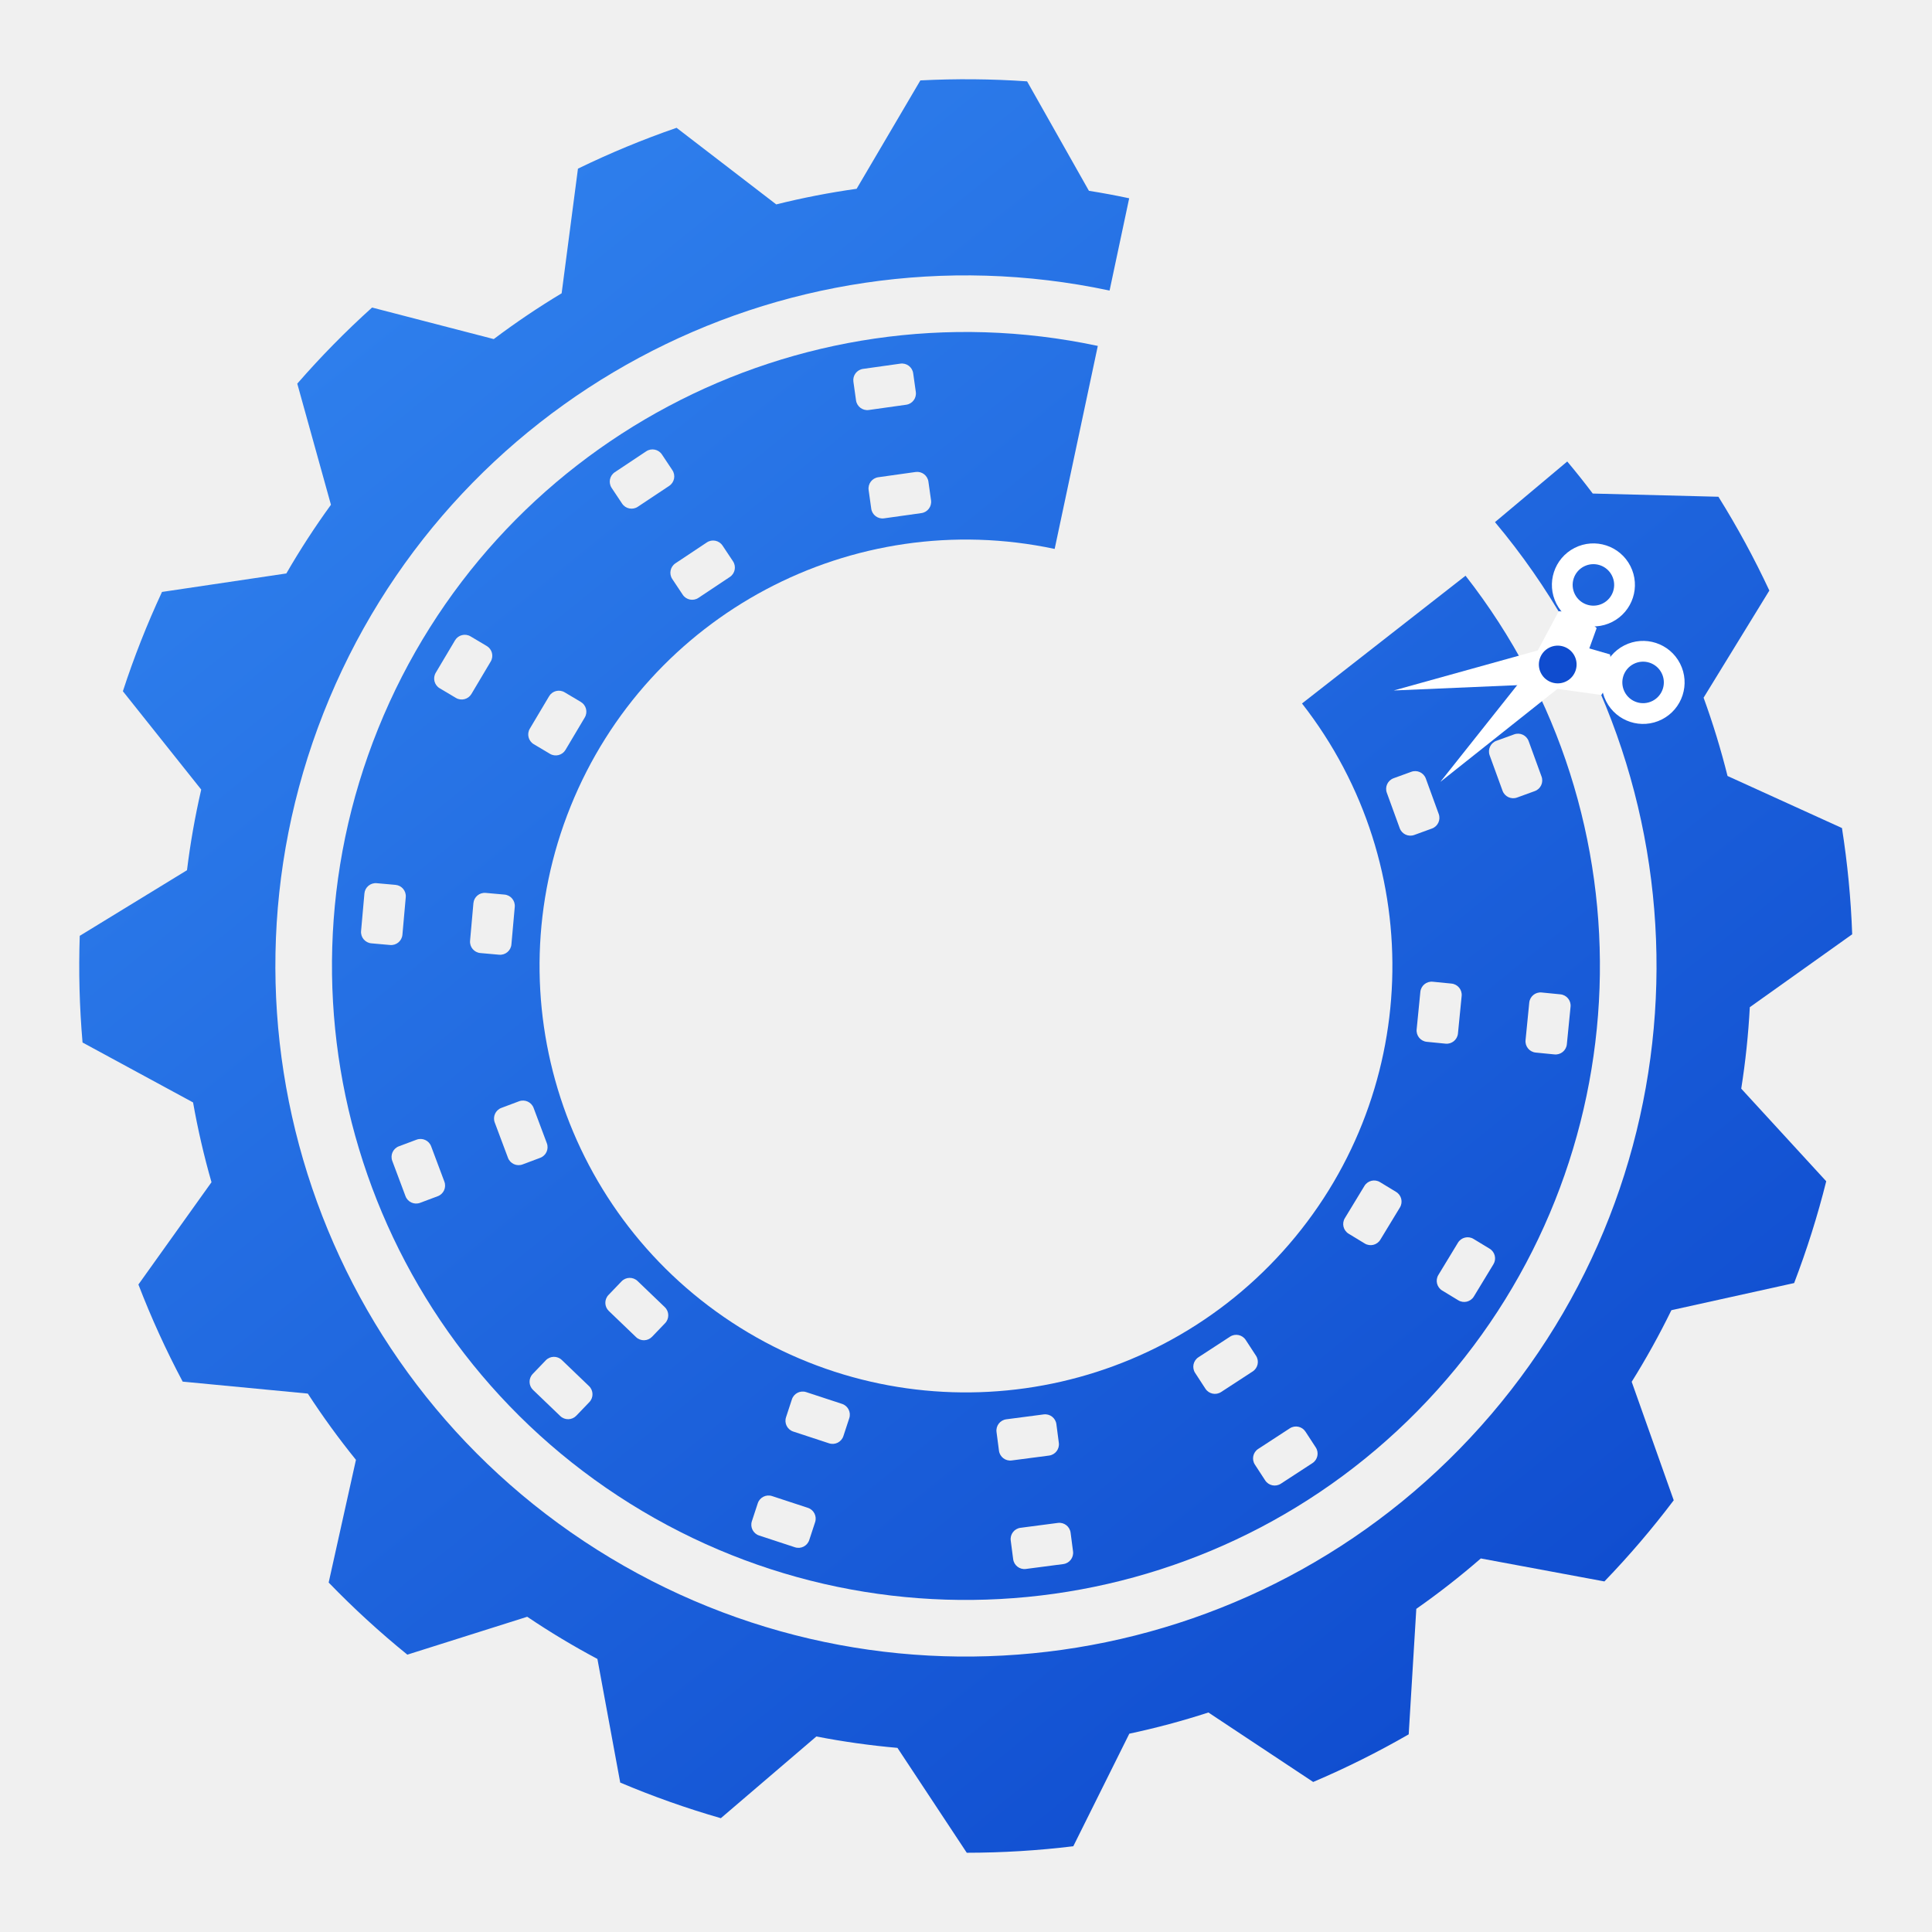
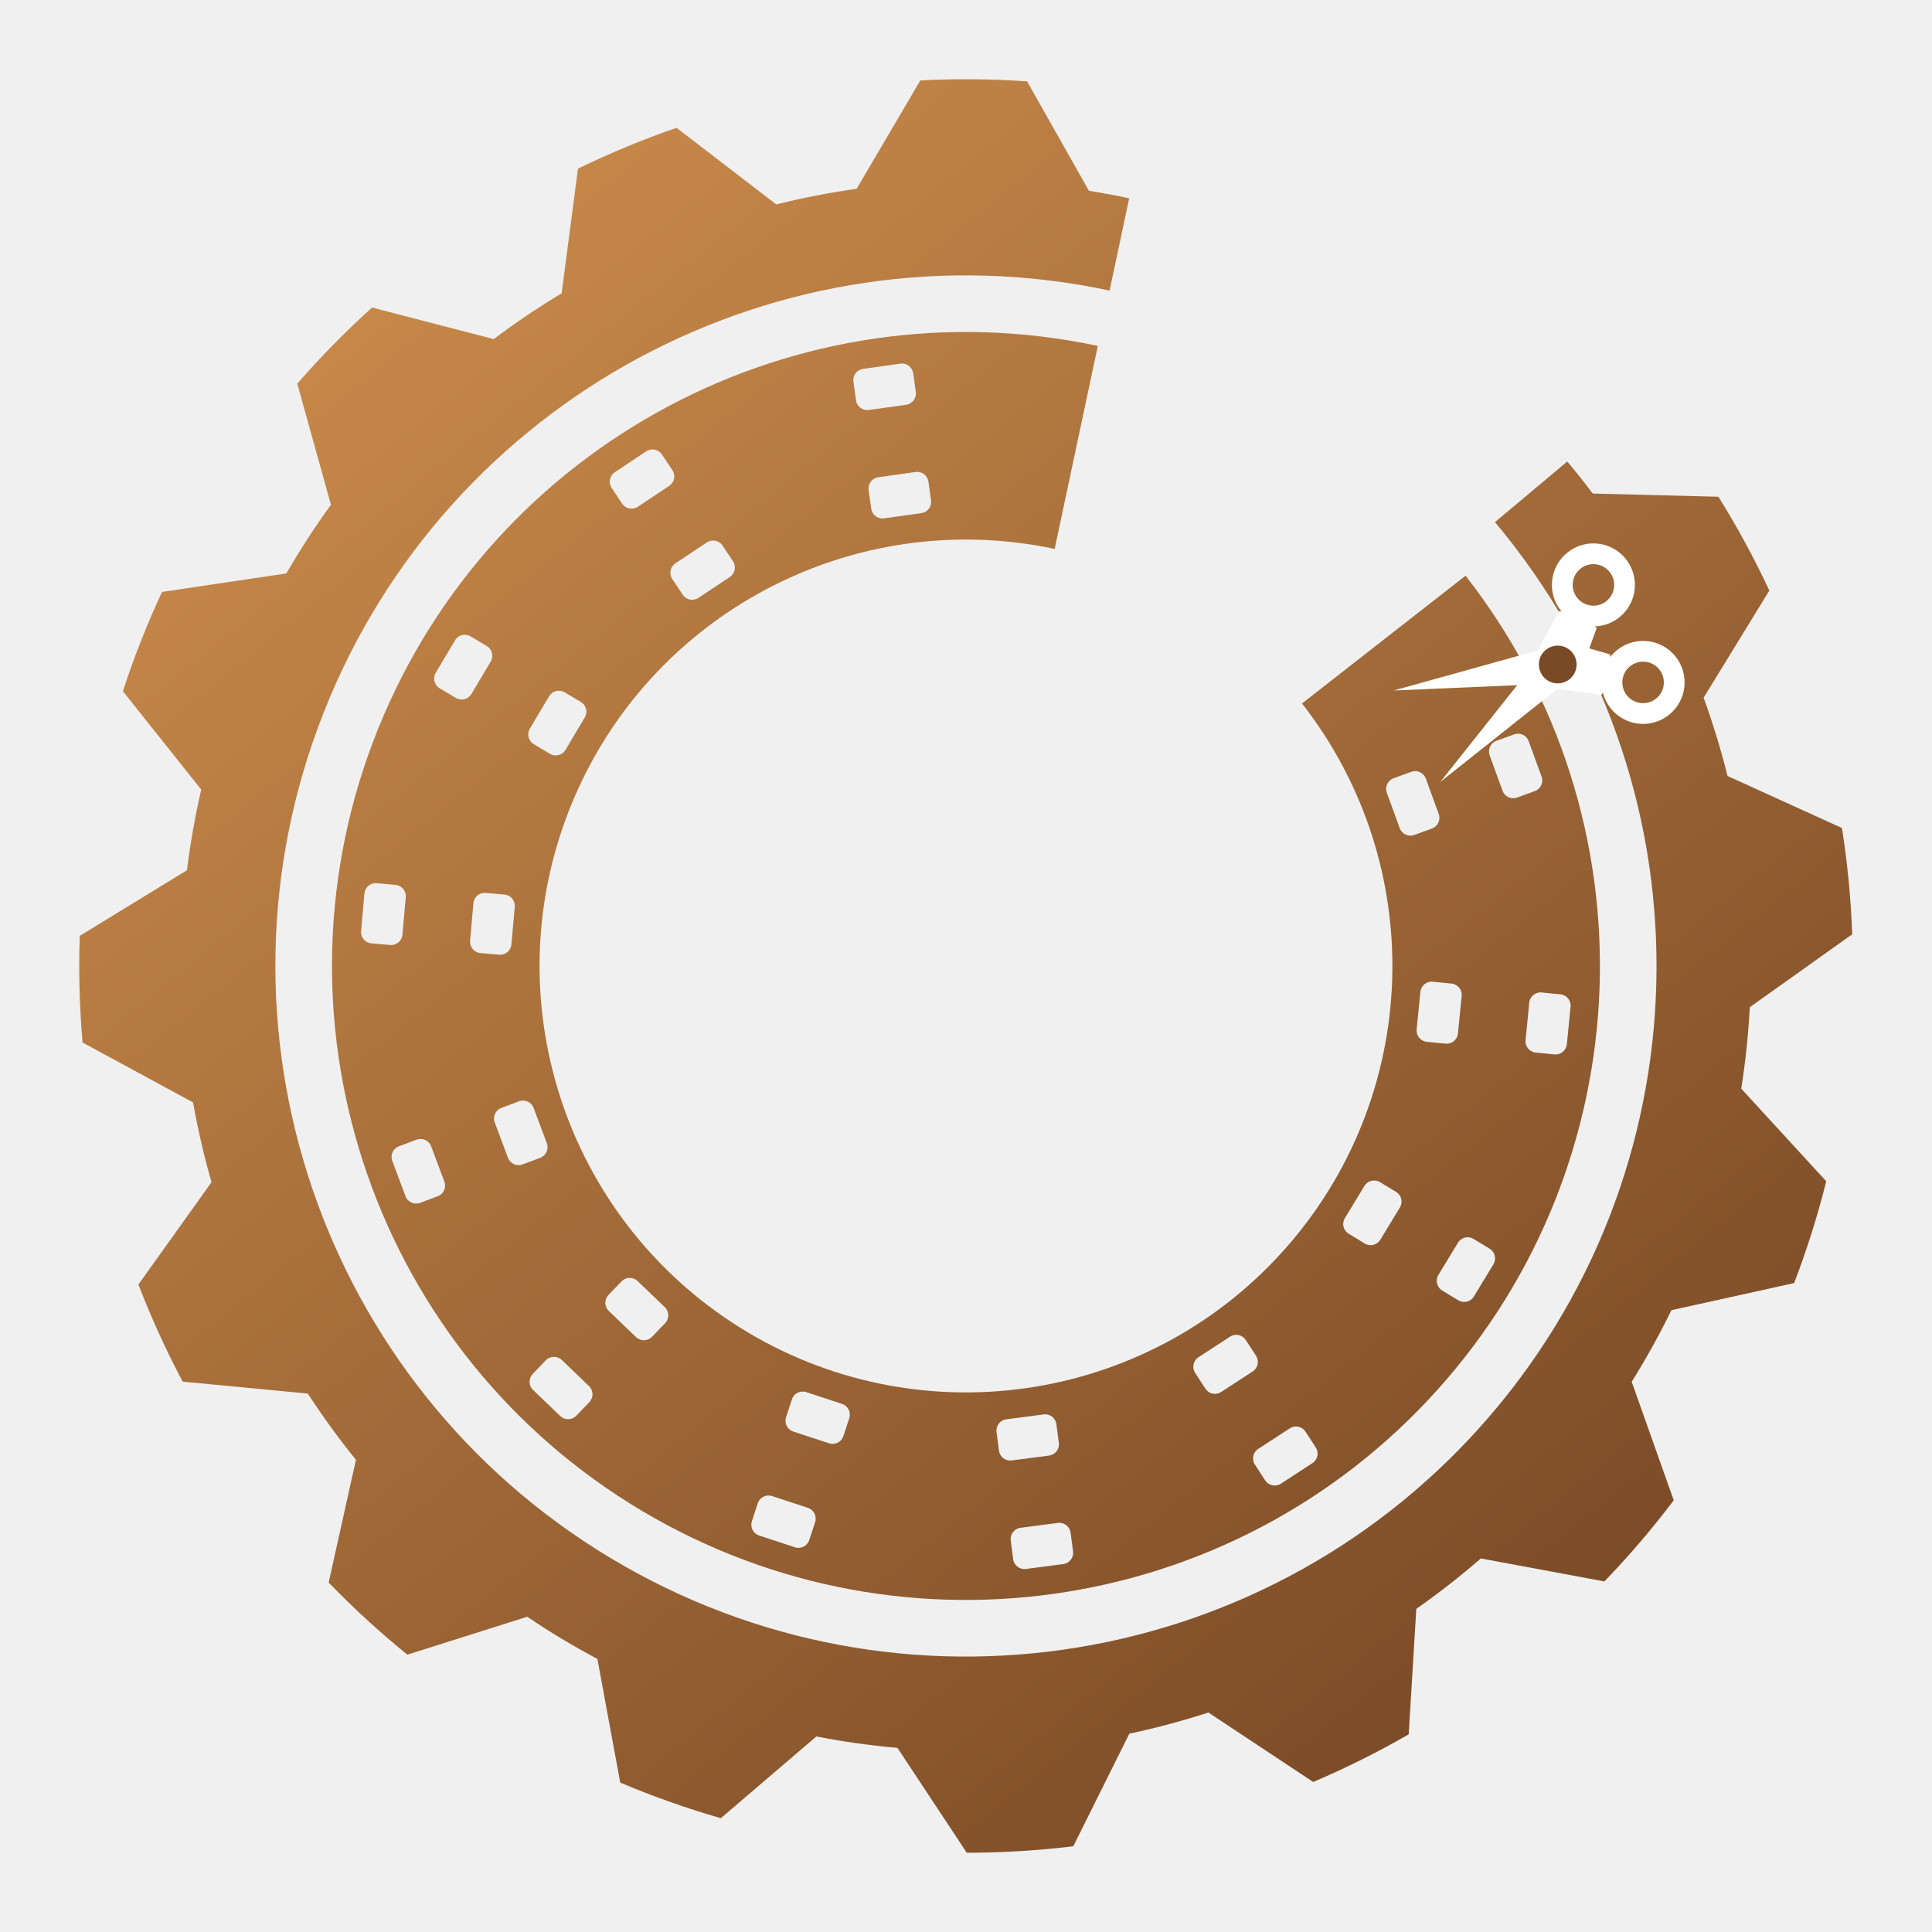
<svg xmlns="http://www.w3.org/2000/svg" viewBox="0 0 1024 1024" width="1024" height="1024" fill="none">
  <defs>
    <linearGradient id="cf-blue" x1="200" y1="120" x2="830" y2="900" gradientUnits="userSpaceOnUse">
-       <stop offset="0" stop-color="#2F80ED" />
-       <stop offset="1" stop-color="#0F4CCF" />
+       <stop offset="0" stop-color="#C98A4A" />
+       <stop offset="1" stop-color="#7A4A26" />
    </linearGradient>
    <mask id="cf-holes" maskUnits="userSpaceOnUse" x="0" y="0" width="1024" height="1024">
      <rect width="1024" height="1024" fill="#FFFFFF" />
      <g fill="#000000">
        <rect x="-16" y="-11" width="32" height="22" rx="6" transform="translate(748.8 425.81) rotate(70)" />
        <rect x="-16" y="-11" width="32" height="22" rx="6" transform="translate(803.3 405.97) rotate(70)" />
        <rect x="-16" y="-11" width="32" height="22" rx="6" transform="translate(762.78 536.75) rotate(95.64)" />
        <rect x="-16" y="-11" width="32" height="22" rx="6" transform="translate(820.5 542.45) rotate(95.64)" />
        <rect x="-16" y="-11" width="32" height="22" rx="6" transform="translate(727.39 642.82) rotate(121.27)" />
        <rect x="-16" y="-11" width="32" height="22" rx="6" transform="translate(776.96 672.92) rotate(121.27)" />
        <rect x="-16" y="-11" width="32" height="22" rx="6" transform="translate(649.58 723.13) rotate(146.91)" />
        <rect x="-16" y="-11" width="32" height="22" rx="6" transform="translate(681.25 771.72) rotate(146.91)" />
        <rect x="-16" y="-11" width="32" height="22" rx="6" transform="translate(544.69 761.87) rotate(172.55)" />
        <rect x="-16" y="-11" width="32" height="22" rx="6" transform="translate(552.22 819.38) rotate(172.55)" />
        <rect x="-16" y="-11" width="32" height="22" rx="6" transform="translate(433.37 751.42) rotate(198.18)" />
        <rect x="-16" y="-11" width="32" height="22" rx="6" transform="translate(415.27 806.52) rotate(198.18)" />
        <rect x="-16" y="-11" width="32" height="22" rx="6" transform="translate(337.52 693.83) rotate(223.82)" />
        <rect x="-16" y="-11" width="32" height="22" rx="6" transform="translate(297.36 735.68) rotate(223.82)" />
        <rect x="-16" y="-11" width="32" height="22" rx="6" transform="translate(276.03 600.44) rotate(249.45)" />
        <rect x="-16" y="-11" width="32" height="22" rx="6" transform="translate(221.72 620.79) rotate(249.45)" />
        <rect x="-16" y="-11" width="32" height="22" rx="6" transform="translate(260.99 489.64) rotate(275.09)" />
        <rect x="-16" y="-11" width="32" height="22" rx="6" transform="translate(203.22 484.49) rotate(275.09)" />
        <rect x="-16" y="-11" width="32" height="22" rx="6" transform="translate(295.38 383.24) rotate(300.73)" />
        <rect x="-16" y="-11" width="32" height="22" rx="6" transform="translate(245.52 353.6) rotate(300.73)" />
        <rect x="-16" y="-11" width="32" height="22" rx="6" transform="translate(372.41 302.19) rotate(326.36)" />
        <rect x="-16" y="-11" width="32" height="22" rx="6" transform="translate(340.28 253.9) rotate(326.36)" />
        <rect x="-16" y="-11" width="32" height="22" rx="6" transform="translate(476.93 262.45) rotate(352)" />
        <rect x="-16" y="-11" width="32" height="22" rx="6" transform="translate(468.86 205.02) rotate(352)" />
      </g>
    </mask>
    <g id="cf-scissor-half">
      <g transform="rotate(-18)">
        <path d="M-88 0L8 -11L8 11Z" />
      </g>
      <g transform="rotate(39)">
        <path d="M-2 -13L26 -11L30 0L26 11L-2 13Z" />
      </g>
      <path fill-rule="evenodd" d="M58 29a22 22 0 1 0-44 0a22 22 0 1 0 44 0Zm-11 0a11 11 0 1 0-22 0a11 11 0 1 0 22 0Z" />
    </g>
  </defs>
  <g mask="url(#cf-holes)">
    <path d="M830.67 244.6         A416 416 0 0 1 844.19 261.59         L910.8 263.29         A470 470 0 0 1 937.79 313         L902.94 369.79         A416 416 0 0 1 915.63 411.29         L976.28 438.88         A470 470 0 0 1 981.7 495.19         L927.43 533.84         A416 416 0 0 1 922.89 577.01         L967.94 626.1         A470 470 0 0 1 950.93 680.05         L885.87 694.43         A416 416 0 0 1 864.83 732.38         L887.11 795.18         A470 470 0 0 1 850.37 838.19         L784.87 826.01         A416 416 0 0 1 750.67 852.73         L746.64 919.24         A470 470 0 0 1 696.02 944.48         L640.48 907.66         A416 416 0 0 1 598.56 918.89         L568.87 978.55         A470 470 0 0 1 512.41 982         L475.67 926.41         A416 416 0 0 1 432.69 920.37         L382.06 963.68         A470 470 0 0 1 328.73 944.8         L316.64 879.27         A416 416 0 0 1 279.44 856.92         L215.9 877         A470 470 0 0 1 174.2 838.78         L188.66 773.74         A416 416 0 0 1 163.15 738.63         L96.82 732.29         A470 470 0 0 1 73.36 680.82         L112.1 626.6         A416 416 0 0 1 102.33 584.31         L43.75 552.55         A470 470 0 0 1 42.27 496.01         L99.11 461.23         A416 416 0 0 1 106.65 418.49         L65.13 366.37         A470 470 0 0 1 85.86 313.74         L151.77 303.94         A416 416 0 0 1 175.41 267.54         L157.56 203.34         A470 470 0 0 1 197.2 163         L261.7 179.72         A416 416 0 0 1 297.68 155.46         L306.33 89.39         A470 470 0 0 1 358.6 67.74         L411.43 108.34         A416 416 0 0 1 454.03 100.06         L487.81 42.62         A470 470 0 0 1 544.38 43.12         L577.15 101.13         A416 416 0 0 1 598.49 105.09         L588.1 154         A366 366 0 1 0 792.37 276.74         Z" fill="url(#cf-blue)" />
    <path d="M776.77 305.14A336 336 0 1 1 581.86 183.34L558.99 290.94A226 226 0 1 0 690.09 372.86Z" fill="url(#cf-blue)" />
  </g>
  <g transform="translate(825.63 352.2) rotate(-27)">
    <g fill="#FFFFFF">
      <use href="#cf-scissor-half" />
      <use href="#cf-scissor-half" transform="scale(1,-1)" />
    </g>
-     <circle r="10" fill="#0F4CCF" />
+     <circle r="10" fill="#7A4A26" />
  </g>
</svg>
